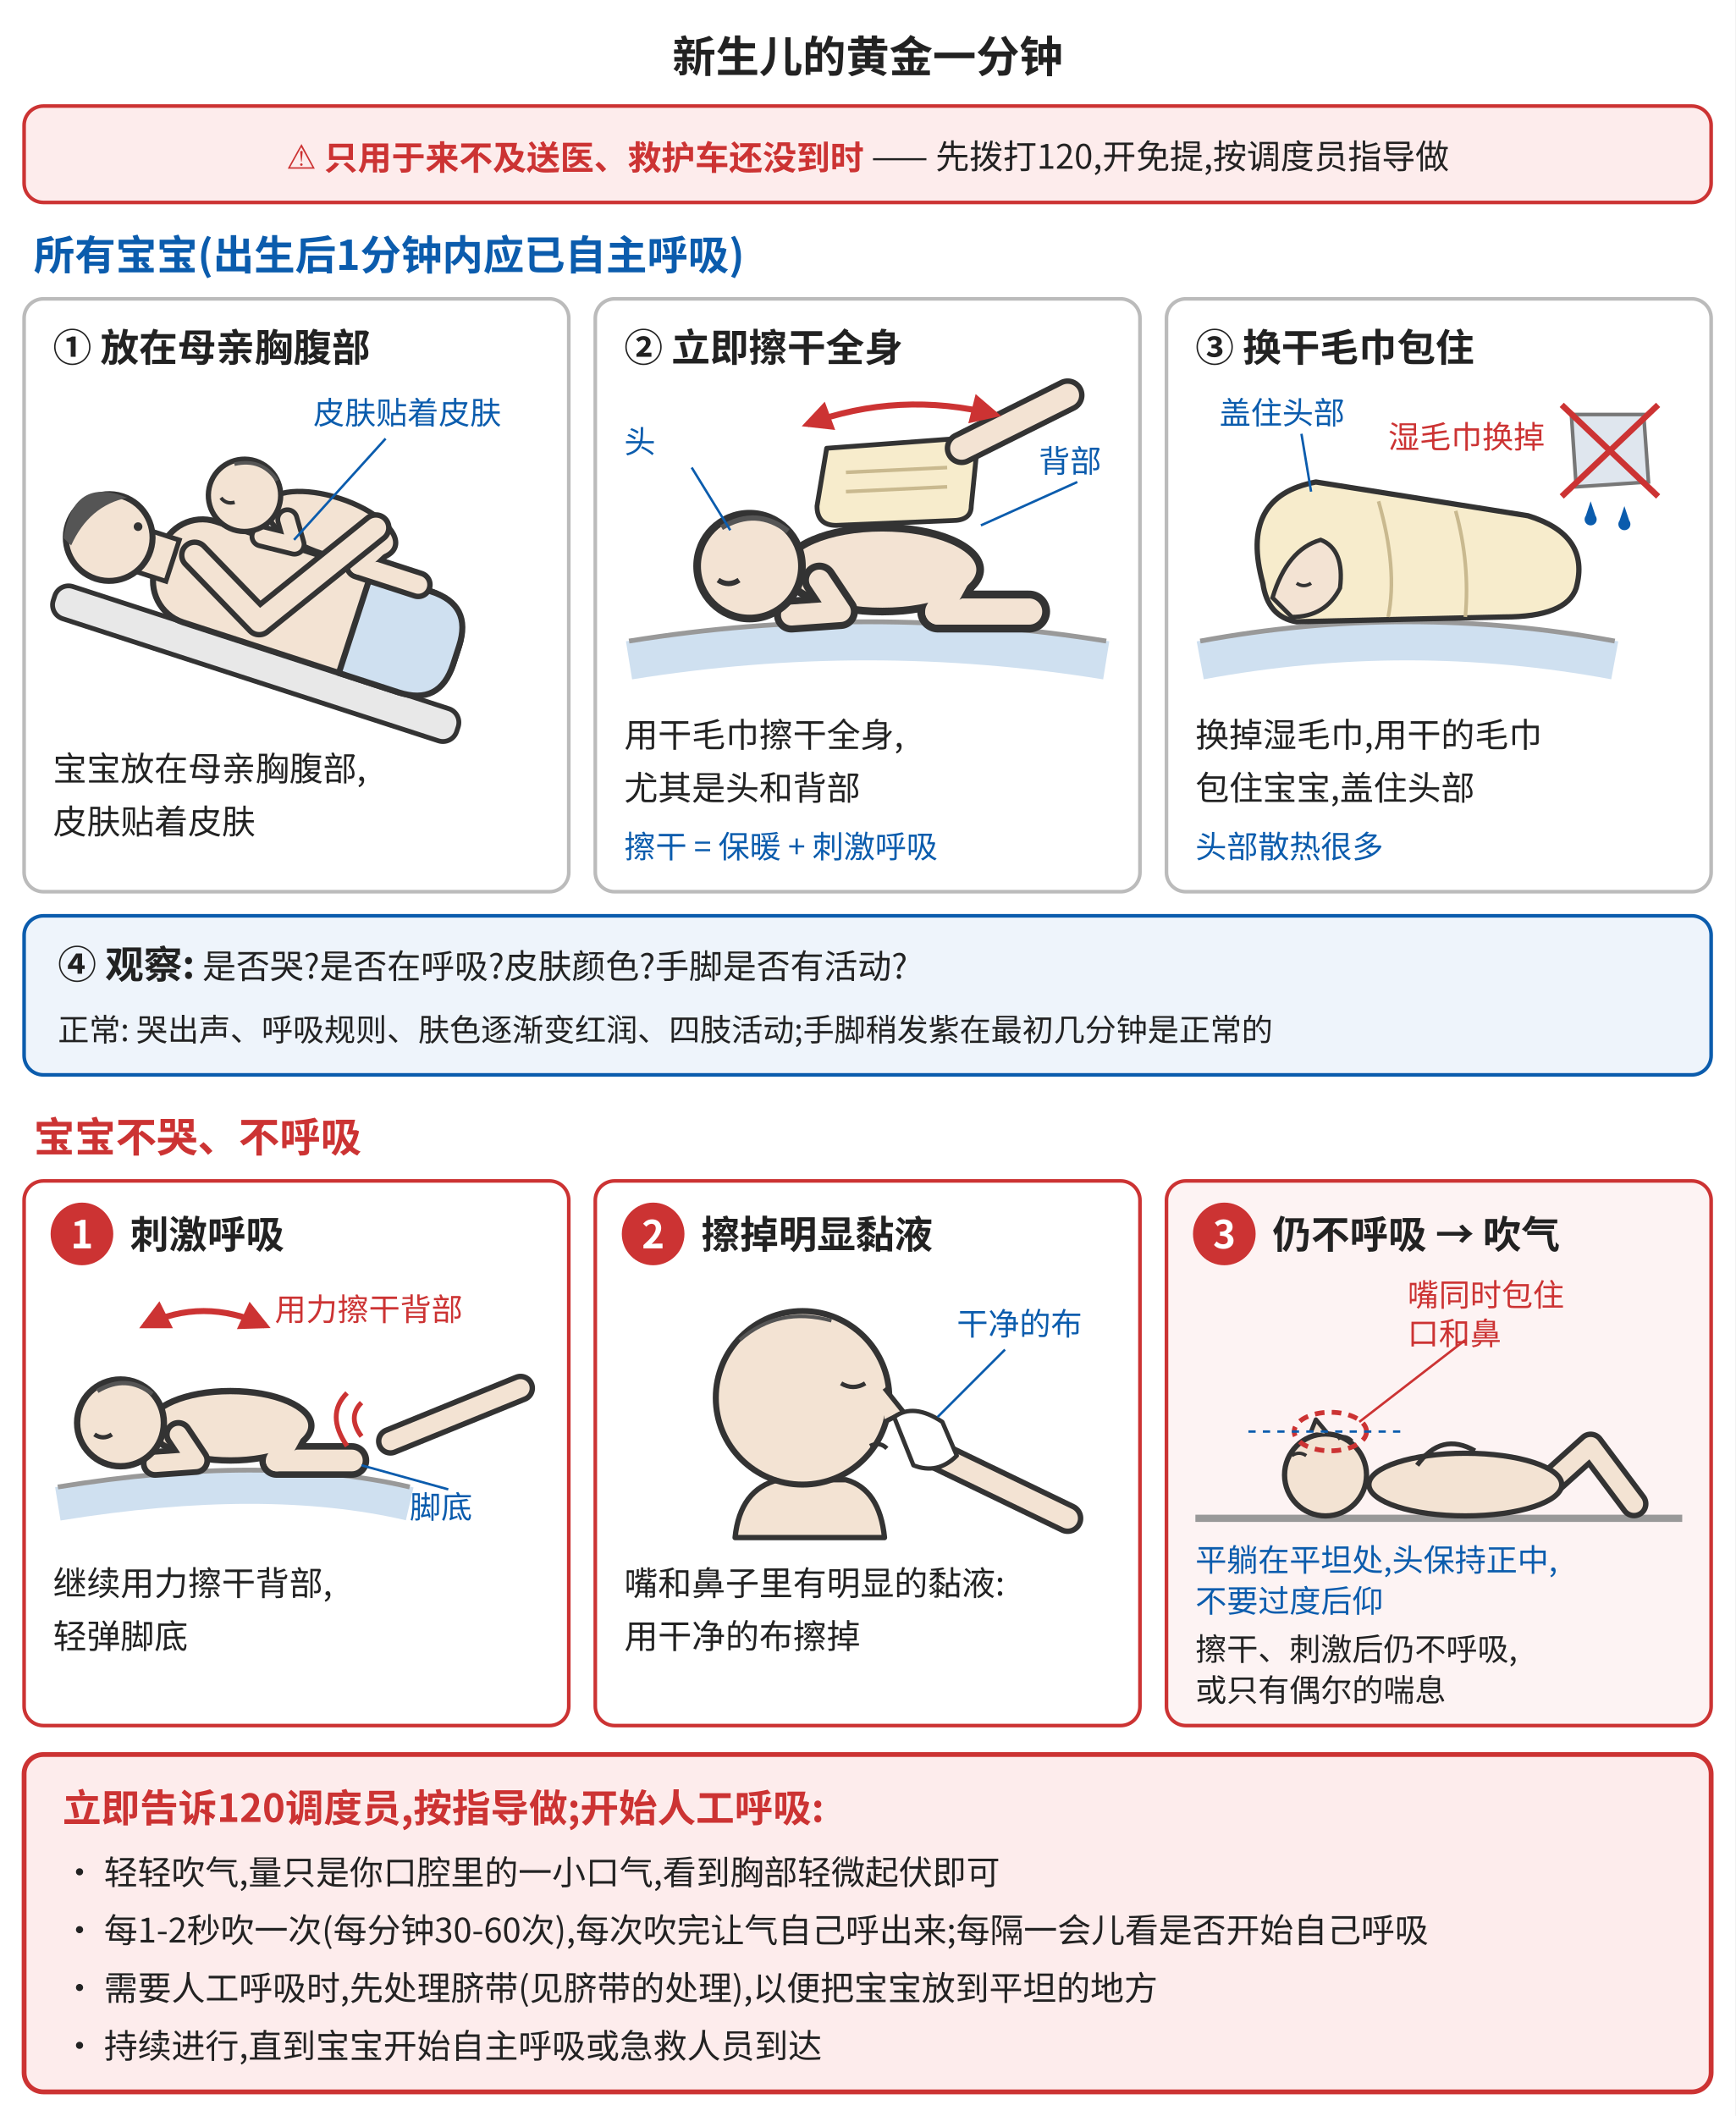
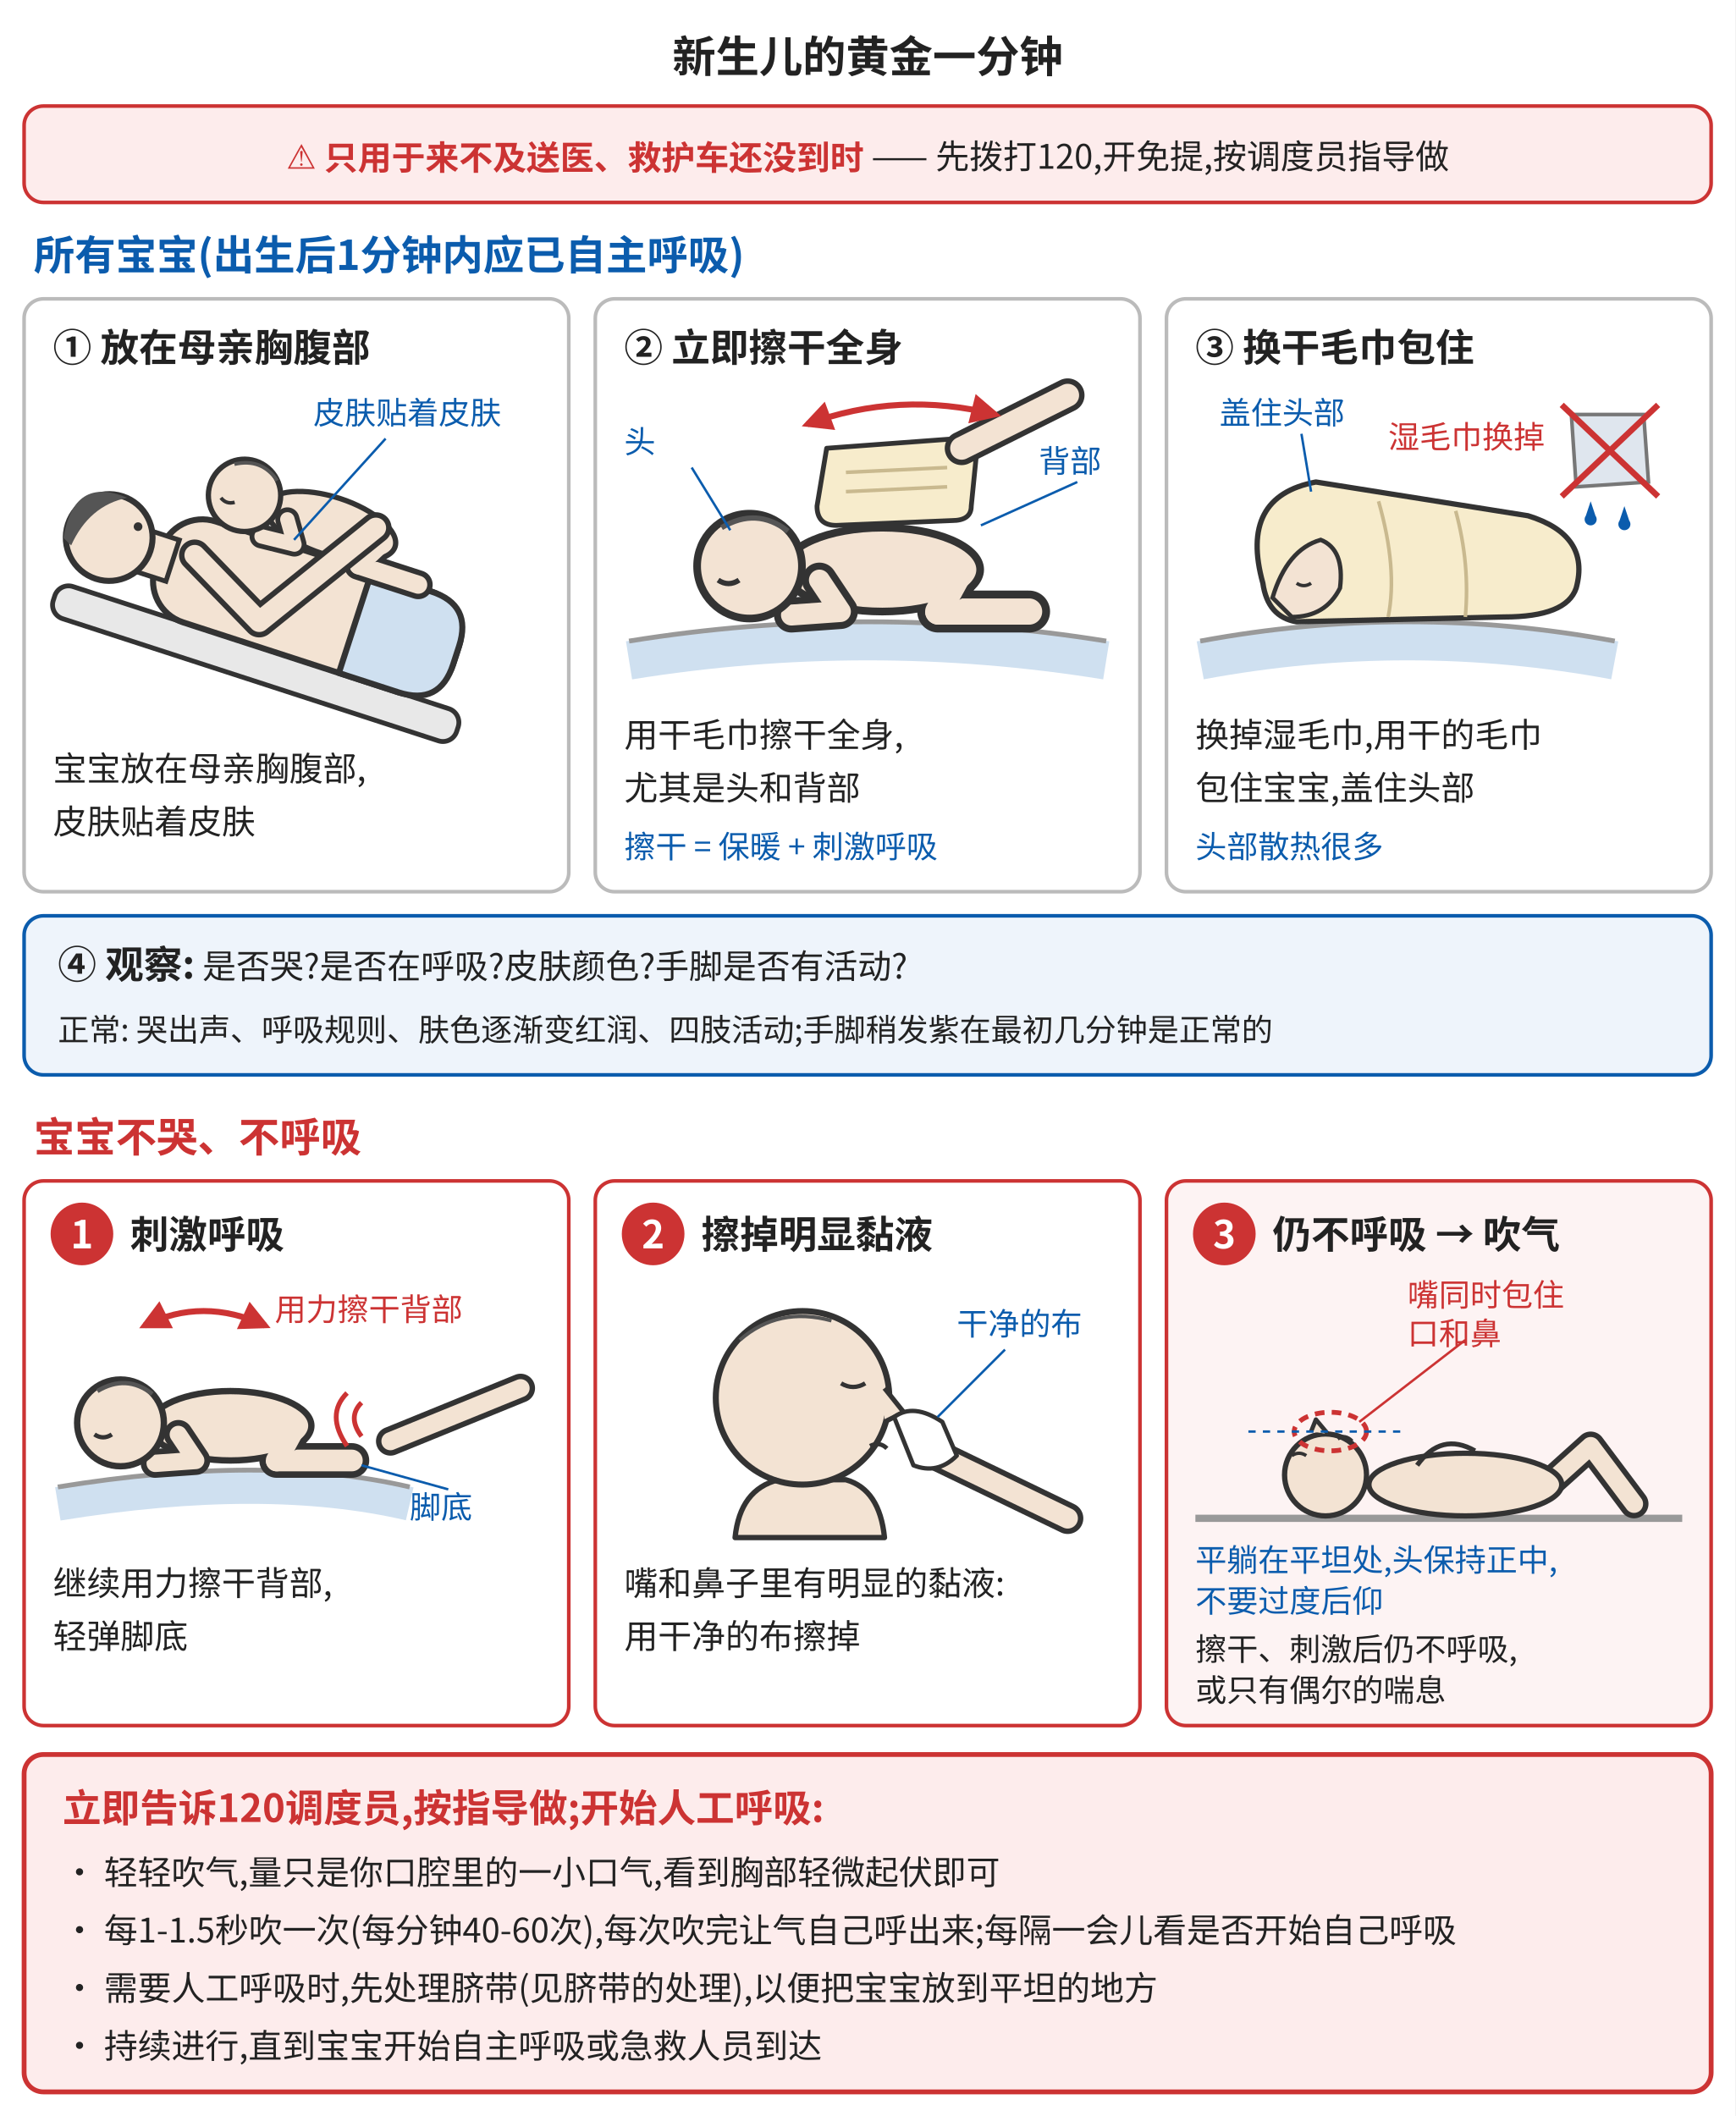
- <svg xmlns="http://www.w3.org/2000/svg" viewBox="0 0 720 878" width="720" height="878" role="img" aria-label="新生儿的黄金一分钟(只用于来不及送医、救护车未到时,先拨打120开免提按调度员指导做)。所有宝宝: 1 放在母亲胸腹部,皮肤贴着皮肤;2 立即用干毛巾擦干全身,尤其是头和背部,擦干既保暖也刺激呼吸;3 换掉湿毛巾,用干毛巾包住宝宝,盖住头部;4 观察是否哭、是否在呼吸、皮肤颜色、手脚是否有活动。宝宝不哭、不呼吸: 1 继续用力擦干背部,轻弹脚底;2 嘴和鼻子里有明显黏液用干净的布擦掉;3 擦干和刺激后仍不呼吸或只有偶尔喘息,立即告诉120调度员并开始人工呼吸: 宝宝平躺在平坦处,头部保持正中位置不要过度后仰,用嘴同时包住宝宝的口和鼻,轻轻吹一小口气,看到胸部轻微起伏即可,每1-2秒吹一次(每分钟30-60次);需要人工呼吸时先处理脐带;持续到宝宝自主呼吸或急救人员到达">
+ <svg xmlns="http://www.w3.org/2000/svg" viewBox="0 0 720 878" width="720" height="878" role="img" aria-label="新生儿的黄金一分钟(只用于来不及送医、救护车未到时,先拨打120开免提按调度员指导做)。所有宝宝: 1 放在母亲胸腹部,皮肤贴着皮肤;2 立即用干毛巾擦干全身,尤其是头和背部,擦干既保暖也刺激呼吸;3 换掉湿毛巾,用干毛巾包住宝宝,盖住头部;4 观察是否哭、是否在呼吸、皮肤颜色、手脚是否有活动。宝宝不哭、不呼吸: 1 继续用力擦干背部,轻弹脚底;2 嘴和鼻子里有明显黏液用干净的布擦掉;3 擦干和刺激后仍不呼吸或只有偶尔喘息,立即告诉120调度员并开始人工呼吸: 宝宝平躺在平坦处,头部保持正中位置不要过度后仰,用嘴同时包住宝宝的口和鼻,轻轻吹一小口气,看到胸部轻微起伏即可,每1-1.5秒吹一次(每分钟40-60次);需要人工呼吸时先处理脐带;持续到宝宝自主呼吸或急救人员到达">
  <rect width="100%" height="100%" fill="#fff" />
  <defs>
    <marker id="ar" viewBox="0 0 10 10" refX="8" refY="5" markerWidth="5" markerHeight="5" orient="auto-start-reverse">
      <path d="M0,0 L10,5 L0,10 Z" fill="#c33" />
    </marker>
    <g id="babyP">
      <path d="M60,4 L54,15 L80,15" fill="none" stroke="#333" stroke-width="12" stroke-linecap="round" stroke-linejoin="round" />
      <path d="M60,4 L54,15 L80,15" fill="none" stroke="#f3e3d3" stroke-width="7.5" stroke-linecap="round" stroke-linejoin="round" />
      <ellipse cx="38" cy="3" rx="28" ry="12" fill="#f3e3d3" stroke="#333" stroke-width="2.2" />
      <path d="M60,4 L54,15" fill="none" stroke="#f3e3d3" stroke-width="7.5" stroke-linecap="round" />
      <path d="M20,6 L26,15 L12,16" fill="none" stroke="#333" stroke-width="10" stroke-linecap="round" stroke-linejoin="round" />
      <path d="M20,6 L26,15 L12,16" fill="none" stroke="#f3e3d3" stroke-width="6" stroke-linecap="round" stroke-linejoin="round" />
      <circle cx="0" cy="2" r="15" fill="#f3e3d3" stroke="#333" stroke-width="2.2" />
      <path d="M-8,-9 Q2,-15 11,-8" fill="none" stroke="#555" stroke-width="1.5" />
      <path d="M-9,6 Q-6,8 -3,6" fill="none" stroke="#333" stroke-width="1.5" />
    </g>
  </defs>
  <g font-family="'Noto Sans CJK SC','PingFang SC','Microsoft YaHei',sans-serif" font-size="14" fill="#222">
    <text x="360" y="30" font-size="18" font-weight="bold" text-anchor="middle">新生儿的黄金一分钟</text>
    <rect x="10" y="44" width="700" height="40" rx="8" fill="#fdecec" stroke="#c33" stroke-width="1.5" />
    <text x="360" y="70" text-anchor="middle">
      <tspan fill="#c33" font-weight="bold">⚠️ 只用于来不及送医、救护车还没到时</tspan> —— 先拨打120,开免提,按调度员指导做</text>
    <text x="14" y="112" font-size="17" font-weight="bold" fill="#0b5cad">所有宝宝(出生后1分钟内应已自主呼吸)</text>
    <g transform="translate(10,124)">
      <rect x="0" y="0" width="226" height="246" rx="8" fill="none" stroke="#bbb" stroke-width="1.5" />
      <text x="12" y="26" font-size="16" font-weight="bold">① 放在母亲胸腹部</text>
      <g transform="translate(46,92) rotate(18)">
        <rect x="-22" y="34" width="176" height="14" rx="6" fill="#e8e8e8" stroke="#333" stroke-width="2" />
        <rect x="14" y="-10" width="130" height="44" rx="18" fill="#f3e3d3" stroke="#333" stroke-width="2.5" />
        <path d="M100,-10 L126,-10 Q144,-10 144,8 L144,16 Q144,34 126,34 L100,34 Z" fill="#cfe0f0" stroke="#333" stroke-width="2.5" stroke-linejoin="round" />
        <rect x="6" y="2" width="14" height="18" fill="#f3e3d3" stroke="#333" stroke-width="2" />
        <circle cx="-8" cy="10" r="18" fill="#f3e3d3" stroke="#333" stroke-width="2.5" />
        <path d="M-26,16 Q-30,-10 -6,-8 Q-20,0 -22,18 Z" fill="#555" />
        <circle cx="2" cy="2" r="1.8" fill="#333" />
        <g transform="translate(40,-26)">
          <use href="#babyP" />
        </g>
        <path d="M28,6 L62,24 L96,-28" fill="none" stroke="#333" stroke-width="13" stroke-linecap="round" stroke-linejoin="round" />
        <path d="M28,6 L62,24 L96,-28" fill="none" stroke="#f3e3d3" stroke-width="8.5" stroke-linecap="round" stroke-linejoin="round" />
      </g>
      <line x1="150" y1="58" x2="112" y2="100" stroke="#0b5cad" stroke-width="1" />
      <text x="120" y="52" font-size="13" fill="#0b5cad">皮肤贴着皮肤</text>
      <text x="12" y="200">宝宝放在母亲胸腹部,</text>
      <text x="12" y="222">皮肤贴着皮肤</text>
    </g>
    <g transform="translate(247,124)">
      <rect x="0" y="0" width="226" height="246" rx="8" fill="none" stroke="#bbb" stroke-width="1.5" />
      <text x="12" y="26" font-size="16" font-weight="bold">② 立即擦干全身</text>
      <path d="M14,150 Q113,134 212,150" fill="none" stroke="#cfe0f0" stroke-width="16" />
      <path d="M14,142 Q113,126 212,142" fill="none" stroke="#999" stroke-width="2" />
      <g transform="translate(64,108) scale(1.45)">
        <use href="#babyP" />
      </g>
      <path d="M96,62 L150,58 Q158,58 158,66 L156,86 Q156,92 148,92 L100,94 Q92,94 92,86 Z" fill="#f7eccc" stroke="#333" stroke-width="2" stroke-linejoin="round" />
      <path d="M104,72 L146,70 M104,80 L146,78" stroke="#c9b98f" stroke-width="1.5" />
      <path d="M152,62 L196,40" stroke="#333" stroke-width="14" stroke-linecap="round" />
      <path d="M152,62 L196,40" stroke="#f3e3d3" stroke-width="9.5" stroke-linecap="round" />
      <path d="M88,52 Q126,38 166,48" fill="none" stroke="#c33" stroke-width="2.5" marker-start="url(#ar)" marker-end="url(#ar)" />
      <line x1="40" y1="70" x2="56" y2="96" stroke="#0b5cad" stroke-width="1" />
      <text x="12" y="64" font-size="13" fill="#0b5cad">头</text>
      <line x1="200" y1="76" x2="160" y2="94" stroke="#0b5cad" stroke-width="1" />
      <text x="184" y="72" font-size="13" fill="#0b5cad">背部</text>
      <text x="12" y="186">用干毛巾擦干全身,</text>
      <text x="12" y="208">尤其是头和背部</text>
      <text x="12" y="232" font-size="13" fill="#0b5cad">擦干 = 保暖 + 刺激呼吸</text>
    </g>
    <g transform="translate(484,124)">
      <rect x="0" y="0" width="226" height="246" rx="8" fill="none" stroke="#bbb" stroke-width="1.5" />
      <text x="12" y="26" font-size="16" font-weight="bold">③ 换干毛巾包住</text>
      <path d="M14,150 Q100,134 186,150" fill="none" stroke="#cfe0f0" stroke-width="16" />
      <path d="M14,142 Q100,126 186,142" fill="none" stroke="#999" stroke-width="2" />
      <path d="M40,118 Q30,82 62,76 L150,90 Q176,98 170,120 Q166,132 140,132 L54,134 Q42,132 40,118 Z" fill="#f7eccc" stroke="#333" stroke-width="2.2" stroke-linejoin="round" />
      <path d="M44,124 Q50,104 64,100 Q74,104 72,120 Q66,132 52,132 Z" fill="#f3e3d3" stroke="#333" stroke-width="1.8" />
      <path d="M54,118 Q57,120 60,118" fill="none" stroke="#333" stroke-width="1.4" />
      <path d="M88,84 Q96,112 92,132 M120,88 Q126,110 124,132" fill="none" stroke="#c9b98f" stroke-width="1.5" />
      <line x1="56" y1="56" x2="60" y2="80" stroke="#0b5cad" stroke-width="1" />
      <text x="22" y="52" font-size="13" fill="#0b5cad">盖住头部</text>
      <path d="M168,48 L198,48 L200,76 L170,78 Z" fill="#dfe6ee" stroke="#777" stroke-width="1.5" />
      <path d="M176,84 l-2,6 a2.5,2.5 0 1 0 4,0 Z M190,86 l-2,6 a2.5,2.5 0 1 0 4,0 Z" fill="#0b5cad" />
      <path d="M164,44 L204,82 M204,44 L164,82" stroke="#c33" stroke-width="2.5" />
      <text x="92" y="62" font-size="13" fill="#c33">湿毛巾换掉</text>
      <text x="12" y="186">换掉湿毛巾,用干的毛巾</text>
      <text x="12" y="208">包住宝宝,盖住头部</text>
      <text x="12" y="232" font-size="13" fill="#0b5cad">头部散热很多</text>
    </g>
    <g transform="translate(10,380)">
      <rect x="0" y="0" width="700" height="66" rx="8" fill="#eef4fb" stroke="#0b5cad" stroke-width="1.5" />
      <text x="14" y="26">
        <tspan font-weight="bold" font-size="16">④ 观察:</tspan> 是否哭?是否在呼吸?皮肤颜色?手脚是否有活动?</text>
      <text x="14" y="52" font-size="13">正常: 哭出声、呼吸规则、肤色逐渐变红润、四肢活动;手脚稍发紫在最初几分钟是正常的</text>
    </g>
    <text x="14" y="478" font-size="17" font-weight="bold" fill="#c33">宝宝不哭、不呼吸</text>
    <g transform="translate(10,490)">
      <rect x="0" y="0" width="226" height="226" rx="8" fill="none" stroke="#c33" stroke-width="1.5" />
      <circle cx="24" cy="22" r="13" fill="#c33" />
      <text x="24" y="28" font-size="16" font-weight="bold" fill="#fff" text-anchor="middle">1</text>
      <text x="44" y="28" font-size="16" font-weight="bold">刺激呼吸</text>
      <path d="M14,134 Q100,120 160,134" fill="none" stroke="#cfe0f0" stroke-width="14" />
      <path d="M14,127 Q100,113 160,127" fill="none" stroke="#999" stroke-width="2" />
      <g transform="translate(40,98) scale(1.2)">
        <use href="#babyP" />
      </g>
      <path d="M206,86 L152,108" stroke="#333" stroke-width="12" stroke-linecap="round" />
      <path d="M206,86 L152,108" stroke="#f3e3d3" stroke-width="7.5" stroke-linecap="round" />
      <path d="M140,92 q-6,6 0,14 M134,88 q-9,9 0,22" fill="none" stroke="#c33" stroke-width="2" />
      <line x1="176" y1="128" x2="140" y2="118" stroke="#0b5cad" stroke-width="1" />
      <text x="160" y="140" font-size="13" fill="#0b5cad">脚底</text>
      <path d="M50,60 Q74,48 100,60" fill="none" stroke="#c33" stroke-width="2.5" marker-start="url(#ar)" marker-end="url(#ar)" />
      <text x="104" y="58" font-size="13" fill="#c33">用力擦干背部</text>
      <text x="12" y="172">继续用力擦干背部,</text>
      <text x="12" y="194">轻弹脚底</text>
    </g>
    <g transform="translate(247,490)">
      <rect x="0" y="0" width="226" height="226" rx="8" fill="none" stroke="#c33" stroke-width="1.5" />
      <circle cx="24" cy="22" r="13" fill="#c33" />
      <text x="24" y="28" font-size="16" font-weight="bold" fill="#fff" text-anchor="middle">2</text>
      <text x="44" y="28" font-size="16" font-weight="bold">擦掉明显黏液</text>
      <path d="M58,148 Q60,128 76,124 L104,124 Q118,128 120,148 Z" fill="#f3e3d3" stroke="#333" stroke-width="2.2" stroke-linejoin="round" />
      <circle cx="86" cy="90" r="36" fill="#f3e3d3" stroke="#333" stroke-width="2.5" />
      <path d="M60,66 Q76,52 98,58" fill="none" stroke="#555" stroke-width="1.5" />
      <path d="M120,86 L128,96 L120,100" fill="#f3e3d3" stroke="#333" stroke-width="2" stroke-linejoin="round" />
      <path d="M102,84 Q107,87 112,84" fill="none" stroke="#333" stroke-width="1.8" />
      <path d="M114,110 Q118,108 121,111" fill="none" stroke="#333" stroke-width="1.8" />
      <path d="M196,140 L138,112" stroke="#333" stroke-width="13" stroke-linecap="round" />
      <path d="M196,140 L138,112" stroke="#f3e3d3" stroke-width="8.5" stroke-linecap="round" />
      <path d="M124,98 Q132,92 144,100 L150,114 Q142,122 132,118 Z" fill="#fff" stroke="#333" stroke-width="1.8" stroke-linejoin="round" />
      <line x1="170" y1="70" x2="142" y2="98" stroke="#0b5cad" stroke-width="1" />
      <text x="150" y="64" font-size="13" fill="#0b5cad">干净的布</text>
      <text x="12" y="172">嘴和鼻子里有明显的黏液:</text>
      <text x="12" y="194">用干净的布擦掉</text>
    </g>
    <g transform="translate(484,490)">
      <rect x="0" y="0" width="226" height="226" rx="8" fill="#fdf3f3" stroke="#c33" stroke-width="1.5" />
      <circle cx="24" cy="22" r="13" fill="#c33" />
      <text x="24" y="28" font-size="16" font-weight="bold" fill="#fff" text-anchor="middle">3</text>
      <text x="44" y="28" font-size="16" font-weight="bold">仍不呼吸 → 吹气</text>
      <line x1="12" y1="140" x2="214" y2="140" stroke="#999" stroke-width="3" />
      <path d="M156,128 L176,110 L194,134" fill="none" stroke="#333" stroke-width="12" stroke-linecap="round" stroke-linejoin="round" />
      <path d="M156,128 L176,110 L194,134" fill="none" stroke="#f3e3d3" stroke-width="7.5" stroke-linecap="round" stroke-linejoin="round" />
      <ellipse cx="124" cy="126" rx="40" ry="13" fill="#f3e3d3" stroke="#333" stroke-width="2.2" />
      <path d="M104,118 Q114,104 128,112" fill="none" stroke="#333" stroke-width="2" />
      <circle cx="66" cy="122" r="17" fill="#f3e3d3" stroke="#333" stroke-width="2.2" />
      <path d="M60,104 L62,99 L67,105" fill="#f3e3d3" stroke="#333" stroke-width="1.8" stroke-linejoin="round" />
      <path d="M71,107 Q74,105 77,108" fill="none" stroke="#333" stroke-width="1.6" />
      <path d="M52,114 Q55,112 58,114" fill="none" stroke="#333" stroke-width="1.4" />
      <ellipse cx="68" cy="104" rx="15" ry="8" fill="none" stroke="#c33" stroke-width="2" stroke-dasharray="4 3" />
      <line x1="34" y1="104" x2="100" y2="104" stroke="#0b5cad" stroke-width="1" stroke-dasharray="3 3" />
      <line x1="124" y1="66" x2="80" y2="100" stroke="#c33" stroke-width="1" />
      <text x="100" y="52" font-size="13" fill="#c33">嘴同时包住</text>
      <text x="100" y="68" font-size="13" fill="#c33">口和鼻</text>
      <text x="12" y="162" font-size="13" fill="#0b5cad">平躺在平坦处,头保持正中,</text>
      <text x="12" y="179" font-size="13" fill="#0b5cad">不要过度后仰</text>
      <text x="12" y="199" font-size="13">擦干、刺激后仍不呼吸,</text>
      <text x="12" y="216" font-size="13">或只有偶尔的喘息</text>
    </g>
    <g transform="translate(10,728)">
      <rect x="0" y="0" width="700" height="140" rx="8" fill="#fdecec" stroke="#c33" stroke-width="2" />
      <text x="16" y="28" font-weight="bold" fill="#c33" font-size="16">立即告诉120调度员,按指导做;开始人工呼吸:</text>
      <text x="16" y="54">· 轻轻吹气,量只是你口腔里的一小口气,看到胸部轻微起伏即可</text>
-       <text x="16" y="78">· 每1-2秒吹一次(每分钟30-60次),每次吹完让气自己呼出来;每隔一会儿看是否开始自己呼吸</text>
+       <text x="16" y="78">· 每1-1.5秒吹一次(每分钟40-60次),每次吹完让气自己呼出来;每隔一会儿看是否开始自己呼吸</text>
      <text x="16" y="102">· 需要人工呼吸时,先处理脐带(见脐带的处理),以便把宝宝放到平坦的地方</text>
      <text x="16" y="126">· 持续进行,直到宝宝开始自主呼吸或急救人员到达</text>
    </g>
  </g>
</svg>
